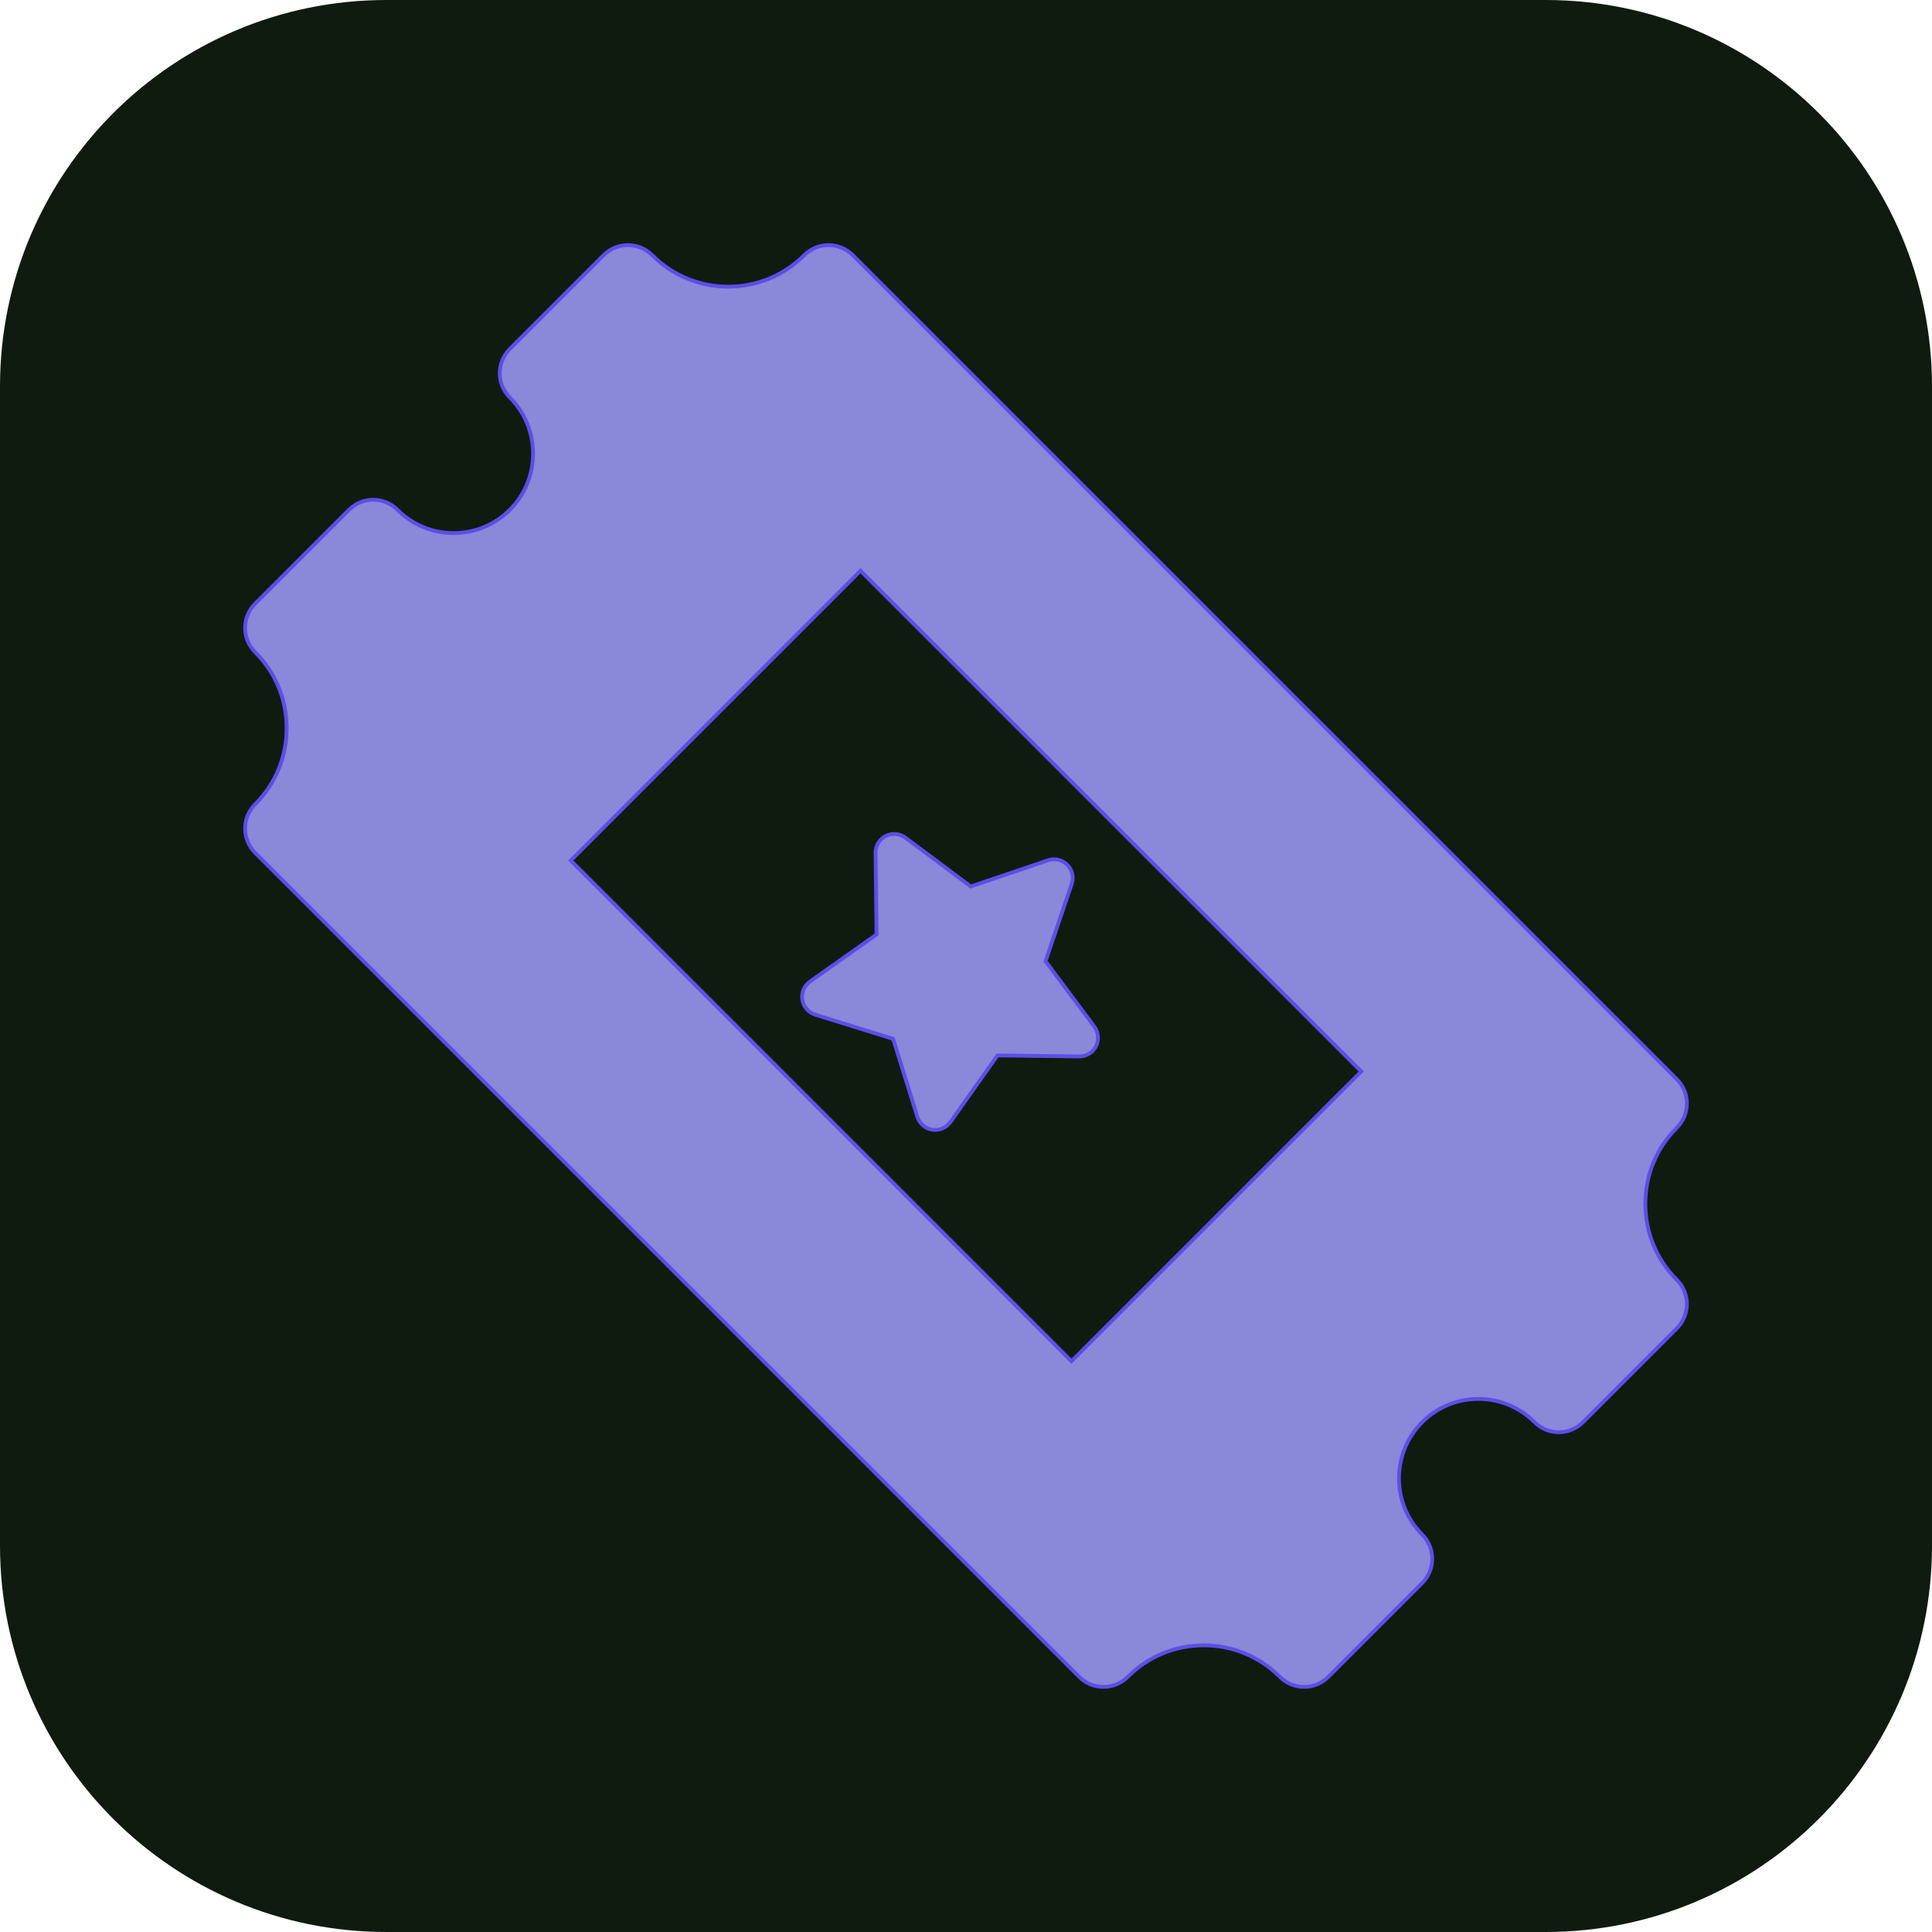
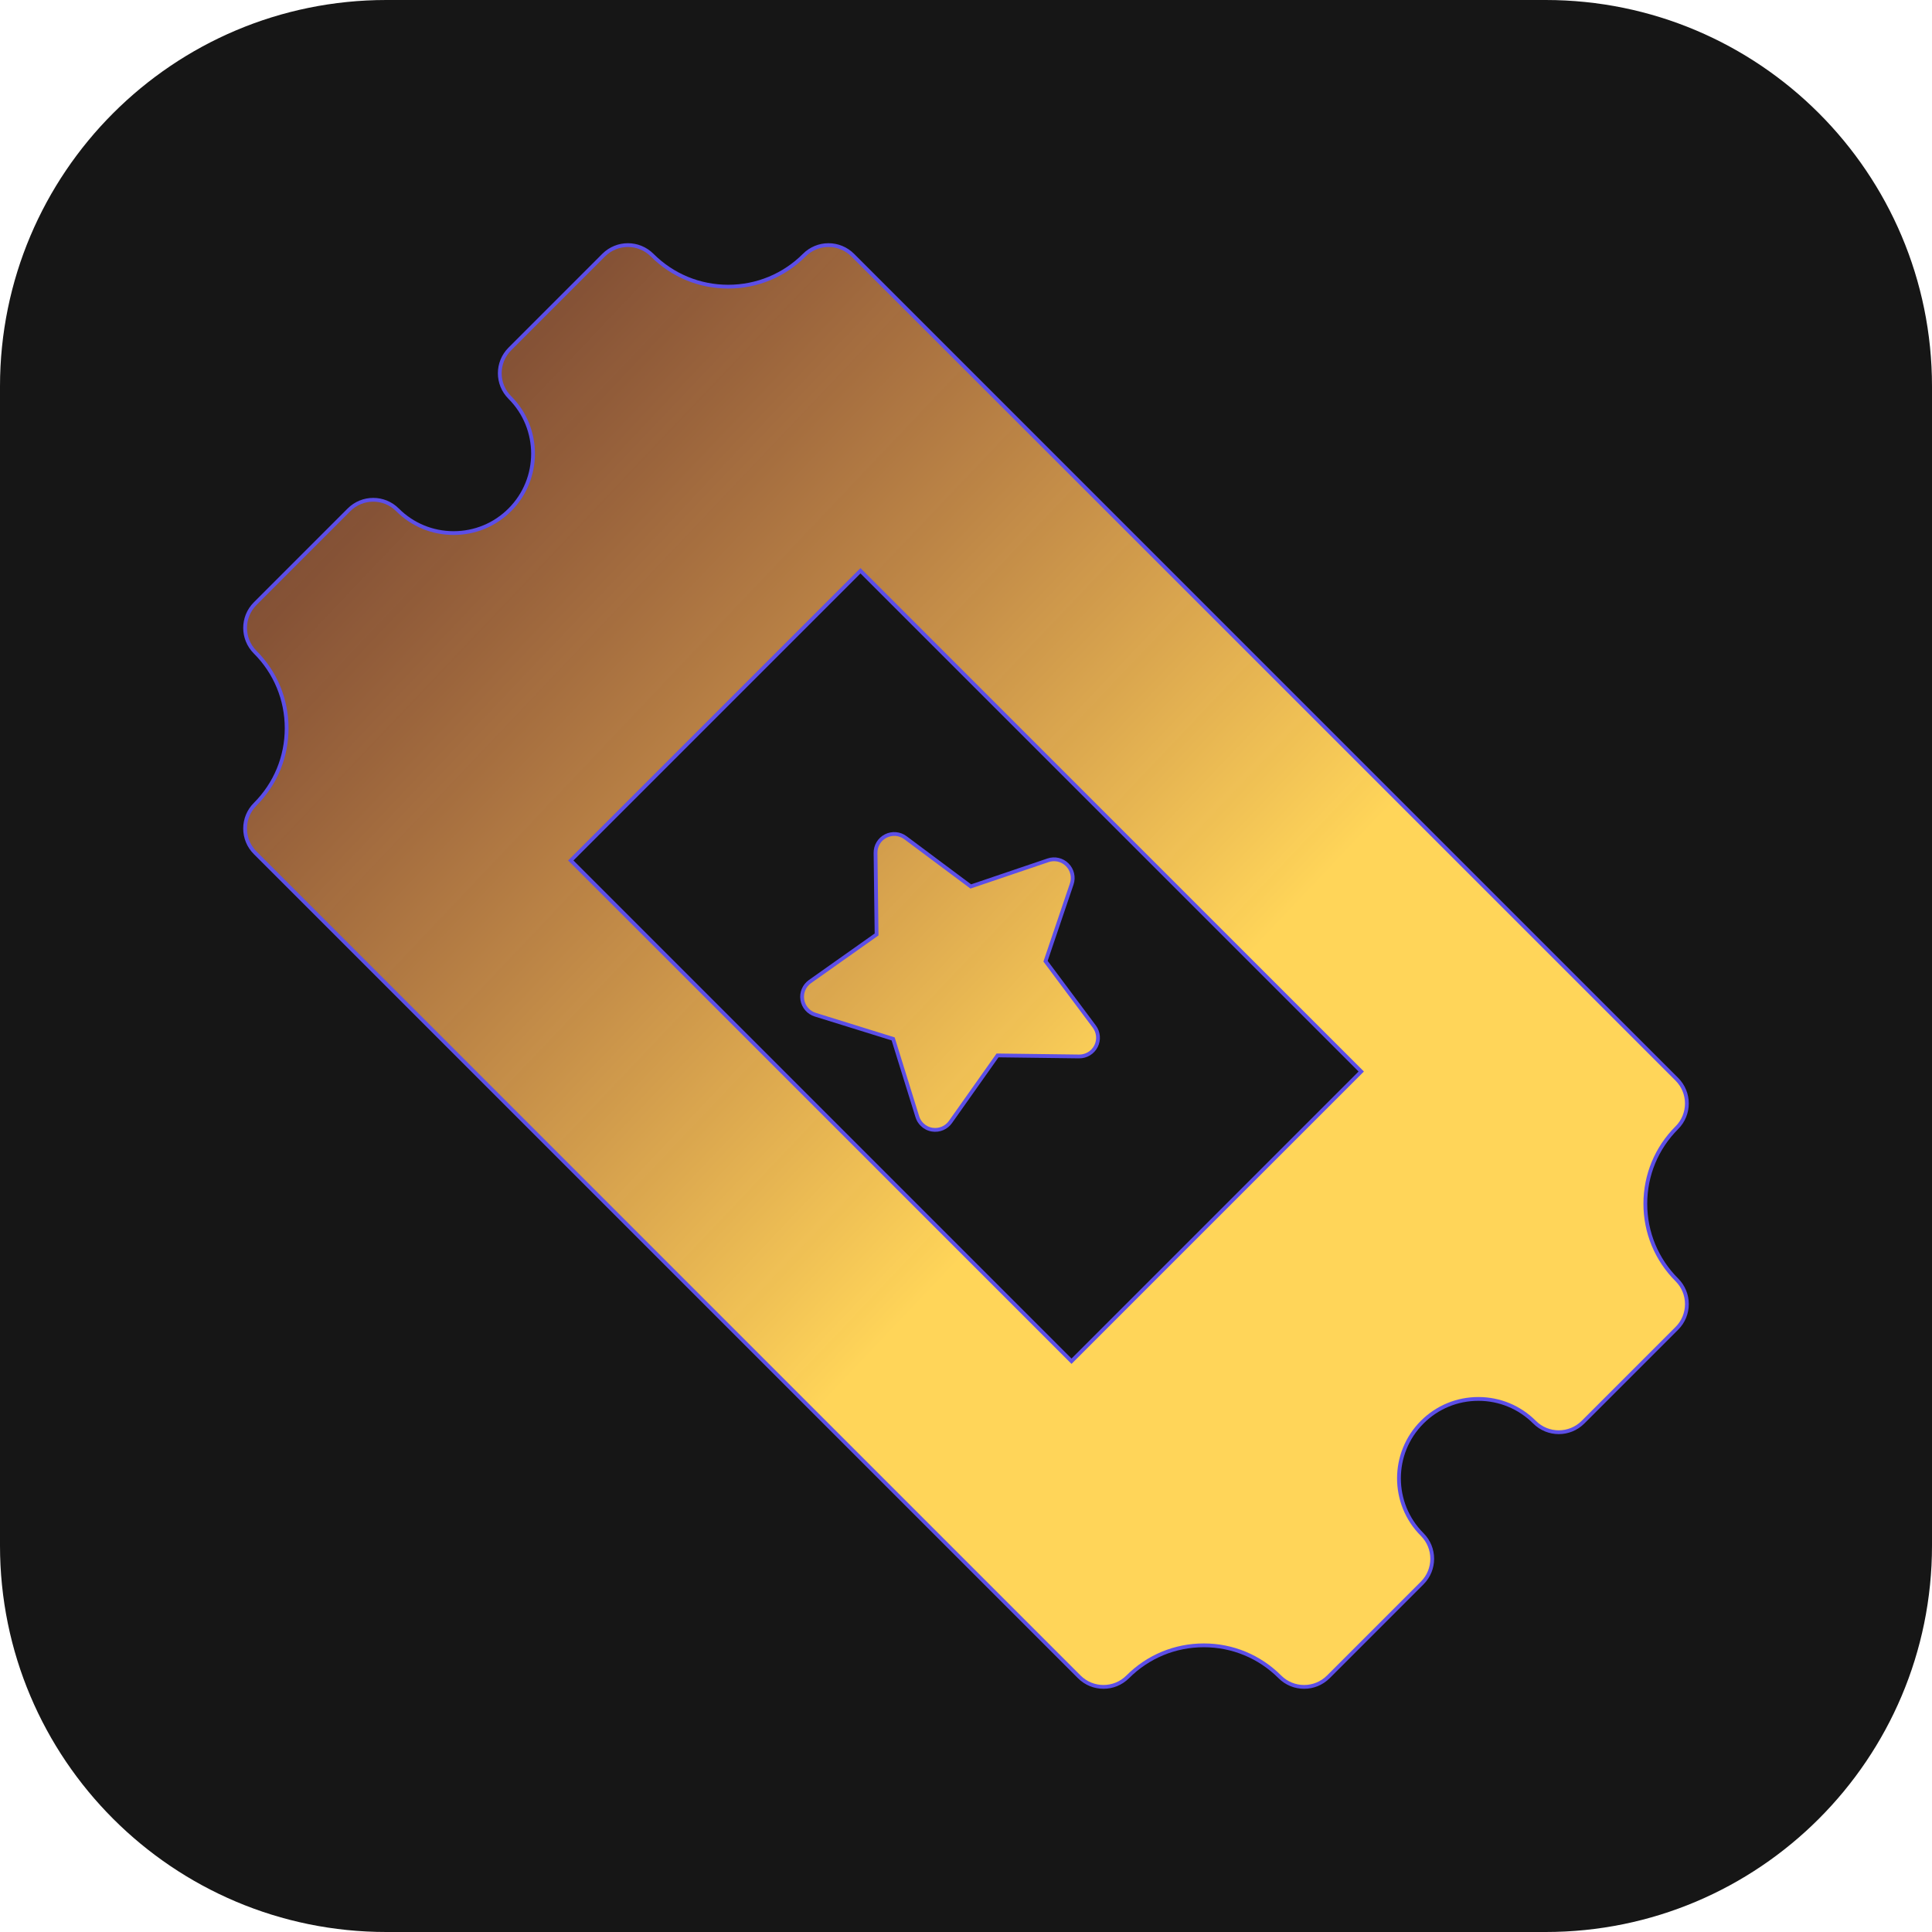
- <svg xmlns="http://www.w3.org/2000/svg" fill="#5c4ee7" version="1.1" id="Capa_1" width="256px" height="256px" viewBox="-64.6 -64.6 509.20 509.20" xml:space="preserve" stroke="#5c4ee7" transform="rotate(0)">
-   <defs id="defs4" />
-   <g id="SVGRepo_bgCarrier" stroke-width="0" transform="translate(0,0), scale(1)">
-     <rect x="-64.6" y="-64.6" width="509.20" height="509.20" rx="101.84" fill="#ebfeed" strokewidth="0" id="rect1" style="fill:#101b10;fill-opacity:1" />
+ <svg xmlns="http://www.w3.org/2000/svg" xmlns:xlink="http://www.w3.org/1999/xlink" fill="#5c4ee7" version="1.1" id="Capa_1" width="256px" height="256px" viewBox="-64.6 -64.6 509.20 509.20" xml:space="preserve" stroke="#5c4ee7" transform="rotate(0)">
+   <defs id="defs4">
+     <linearGradient id="linearGradient13">
+       <stop style="stop-color:#ffd559;stop-opacity:1;" offset="0" id="stop13" />
+       <stop style="stop-color:#ff5959;stop-opacity:0;" offset="1" id="stop14" />
+     </linearGradient>
+     <linearGradient xlink:href="#linearGradient13" id="linearGradient14" x1="172.912" y1="284.089" x2="-172.407" y2="-43.544" gradientUnits="userSpaceOnUse" />
+   </defs>
+   <g id="SVGRepo_bgCarrier" stroke-width="0" transform="translate(0,0), scale(1)" style="fill:#161616;fill-opacity:1">
+     <rect x="-64.6" y="-64.6" width="509.20" height="509.20" rx="101.84" fill="#ebfeed" strokewidth="0" id="rect1" style="fill:#161616;fill-opacity:1" />
  </g>
  <g id="SVGRepo_tracerCarrier" stroke-linecap="round" stroke-linejoin="round" stroke="#CCCCCC" stroke-width="0.76" />
-   <g id="SVGRepo_iconCarrier" style="fill:#8988d9;fill-opacity:1">
-     <g id="g4" style="fill:#8988d9;fill-opacity:1">
-       <g id="g3" style="fill:#8988d9;fill-opacity:1">
-         <g id="g2" style="fill:#8988d9;fill-opacity:1">
-           <path d="M148.882,194.098c-1.532,1.084-2.318,2.942-2.021,4.795c0.297,1.853,1.614,3.38,3.406,3.937l20.528,6.38l6.381,20.524 c0.236,0.778,0.665,1.468,1.219,2.022c0.717,0.723,1.665,1.217,2.715,1.381c1.853,0.293,3.714-0.489,4.79-2.021l12.413-17.55 l21.494,0.274c1.873,0.025,3.604-1.02,4.452-2.69c0.852-1.671,0.679-3.682-0.439-5.185l-12.857-17.225l6.902-20.354 c0.603-1.776,0.144-3.743-1.185-5.068c-1.323-1.327-3.285-1.785-5.062-1.18l-20.359,6.9l-17.228-12.855 c-1.498-1.121-3.511-1.293-5.184-0.443c-1.671,0.851-2.715,2.579-2.689,4.454l0.275,21.493L148.882,194.098z" id="path1" style="fill:#8988d9;fill-opacity:1" />
-           <path d="M377.353,272.721c-5.351-5.356-8.304-12.479-8.304-20.052c0-7.571,2.951-14.692,8.302-20.047 c3.528-3.528,3.528-9.249,0-12.776L160.149,2.644C158.457,0.954,156.161,0,153.762,0c-2.396,0-4.691,0.954-6.383,2.645 c-5.356,5.356-12.475,8.305-20.049,8.307c-7.573,0-14.694-2.95-20.052-8.308c-3.529-3.525-9.248-3.525-12.777,0L69.768,27.383 c-3.527,3.53-3.529,9.249,0,12.778c8.162,8.162,8.162,21.445,0,29.607c-3.955,3.955-9.214,6.131-14.806,6.13 c-5.589,0-10.852-2.175-14.805-6.13c-3.526-3.528-9.248-3.527-12.775,0L2.647,94.507c-3.526,3.526-3.528,9.245,0,12.773 c5.351,5.355,8.302,12.477,8.304,20.05c-0.002,7.571-2.953,14.692-8.304,20.046C0.948,149.071,0,151.367,0,153.764 s0.948,4.693,2.647,6.389L219.85,377.354c3.528,3.525,9.243,3.525,12.771,0c5.354-5.356,12.474-8.306,20.048-8.307 c7.573,0,14.692,2.949,20.052,8.309c1.763,1.764,4.076,2.645,6.391,2.645c2.309,0,4.62-0.881,6.387-2.645l24.735-24.739 c3.527-3.528,3.525-9.248,0-12.776c-8.162-8.165-8.16-21.445,0-29.609c3.955-3.954,9.214-6.129,14.806-6.129 c5.59,0,10.852,2.177,14.805,6.132c3.526,3.527,9.248,3.525,12.775-0.003l24.734-24.736c1.698-1.692,2.648-3.991,2.646-6.386 C380,276.711,379.052,274.413,377.353,272.721z M217.812,294.166L85.834,162.186l76.354-76.354l131.98,131.979L217.812,294.166z" id="path2" style="fill:#8988d9;fill-opacity:1" />
+   <g id="SVGRepo_iconCarrier" style="fill:url(#linearGradient14);fill-opacity:1">
+     <g id="g4" style="fill:url(#linearGradient14);fill-opacity:1">
+       <g id="g3" style="fill:url(#linearGradient14);fill-opacity:1">
+         <g id="g2" style="fill:url(#linearGradient14);fill-opacity:1">
+           <path d="M148.882,194.098c-1.532,1.084-2.318,2.942-2.021,4.795c0.297,1.853,1.614,3.38,3.406,3.937l20.528,6.38l6.381,20.524 c0.236,0.778,0.665,1.468,1.219,2.022c0.717,0.723,1.665,1.217,2.715,1.381c1.853,0.293,3.714-0.489,4.79-2.021l12.413-17.55 l21.494,0.274c1.873,0.025,3.604-1.02,4.452-2.69c0.852-1.671,0.679-3.682-0.439-5.185l-12.857-17.225l6.902-20.354 c0.603-1.776,0.144-3.743-1.185-5.068c-1.323-1.327-3.285-1.785-5.062-1.18l-20.359,6.9l-17.228-12.855 c-1.498-1.121-3.511-1.293-5.184-0.443c-1.671,0.851-2.715,2.579-2.689,4.454l0.275,21.493L148.882,194.098z" id="path1" style="fill:url(#linearGradient14);fill-opacity:1" />
+           <path d="M377.353,272.721c-5.351-5.356-8.304-12.479-8.304-20.052c0-7.571,2.951-14.692,8.302-20.047 c3.528-3.528,3.528-9.249,0-12.776L160.149,2.644C158.457,0.954,156.161,0,153.762,0c-2.396,0-4.691,0.954-6.383,2.645 c-5.356,5.356-12.475,8.305-20.049,8.307c-7.573,0-14.694-2.95-20.052-8.308c-3.529-3.525-9.248-3.525-12.777,0L69.768,27.383 c-3.527,3.53-3.529,9.249,0,12.778c8.162,8.162,8.162,21.445,0,29.607c-3.955,3.955-9.214,6.131-14.806,6.13 c-5.589,0-10.852-2.175-14.805-6.13c-3.526-3.528-9.248-3.527-12.775,0L2.647,94.507c-3.526,3.526-3.528,9.245,0,12.773 c5.351,5.355,8.302,12.477,8.304,20.05c-0.002,7.571-2.953,14.692-8.304,20.046C0.948,149.071,0,151.367,0,153.764 s0.948,4.693,2.647,6.389L219.85,377.354c3.528,3.525,9.243,3.525,12.771,0c5.354-5.356,12.474-8.306,20.048-8.307 c7.573,0,14.692,2.949,20.052,8.309c1.763,1.764,4.076,2.645,6.391,2.645c2.309,0,4.62-0.881,6.387-2.645l24.735-24.739 c3.527-3.528,3.525-9.248,0-12.776c-8.162-8.165-8.16-21.445,0-29.609c3.955-3.954,9.214-6.129,14.806-6.129 c5.59,0,10.852,2.177,14.805,6.132c3.526,3.527,9.248,3.525,12.775-0.003l24.734-24.736c1.698-1.692,2.648-3.991,2.646-6.386 C380,276.711,379.052,274.413,377.353,272.721z M217.812,294.166L85.834,162.186l76.354-76.354l131.98,131.979L217.812,294.166z" id="path2" style="fill:url(#linearGradient14);fill-opacity:1" />
        </g>
      </g>
    </g>
  </g>
</svg>
